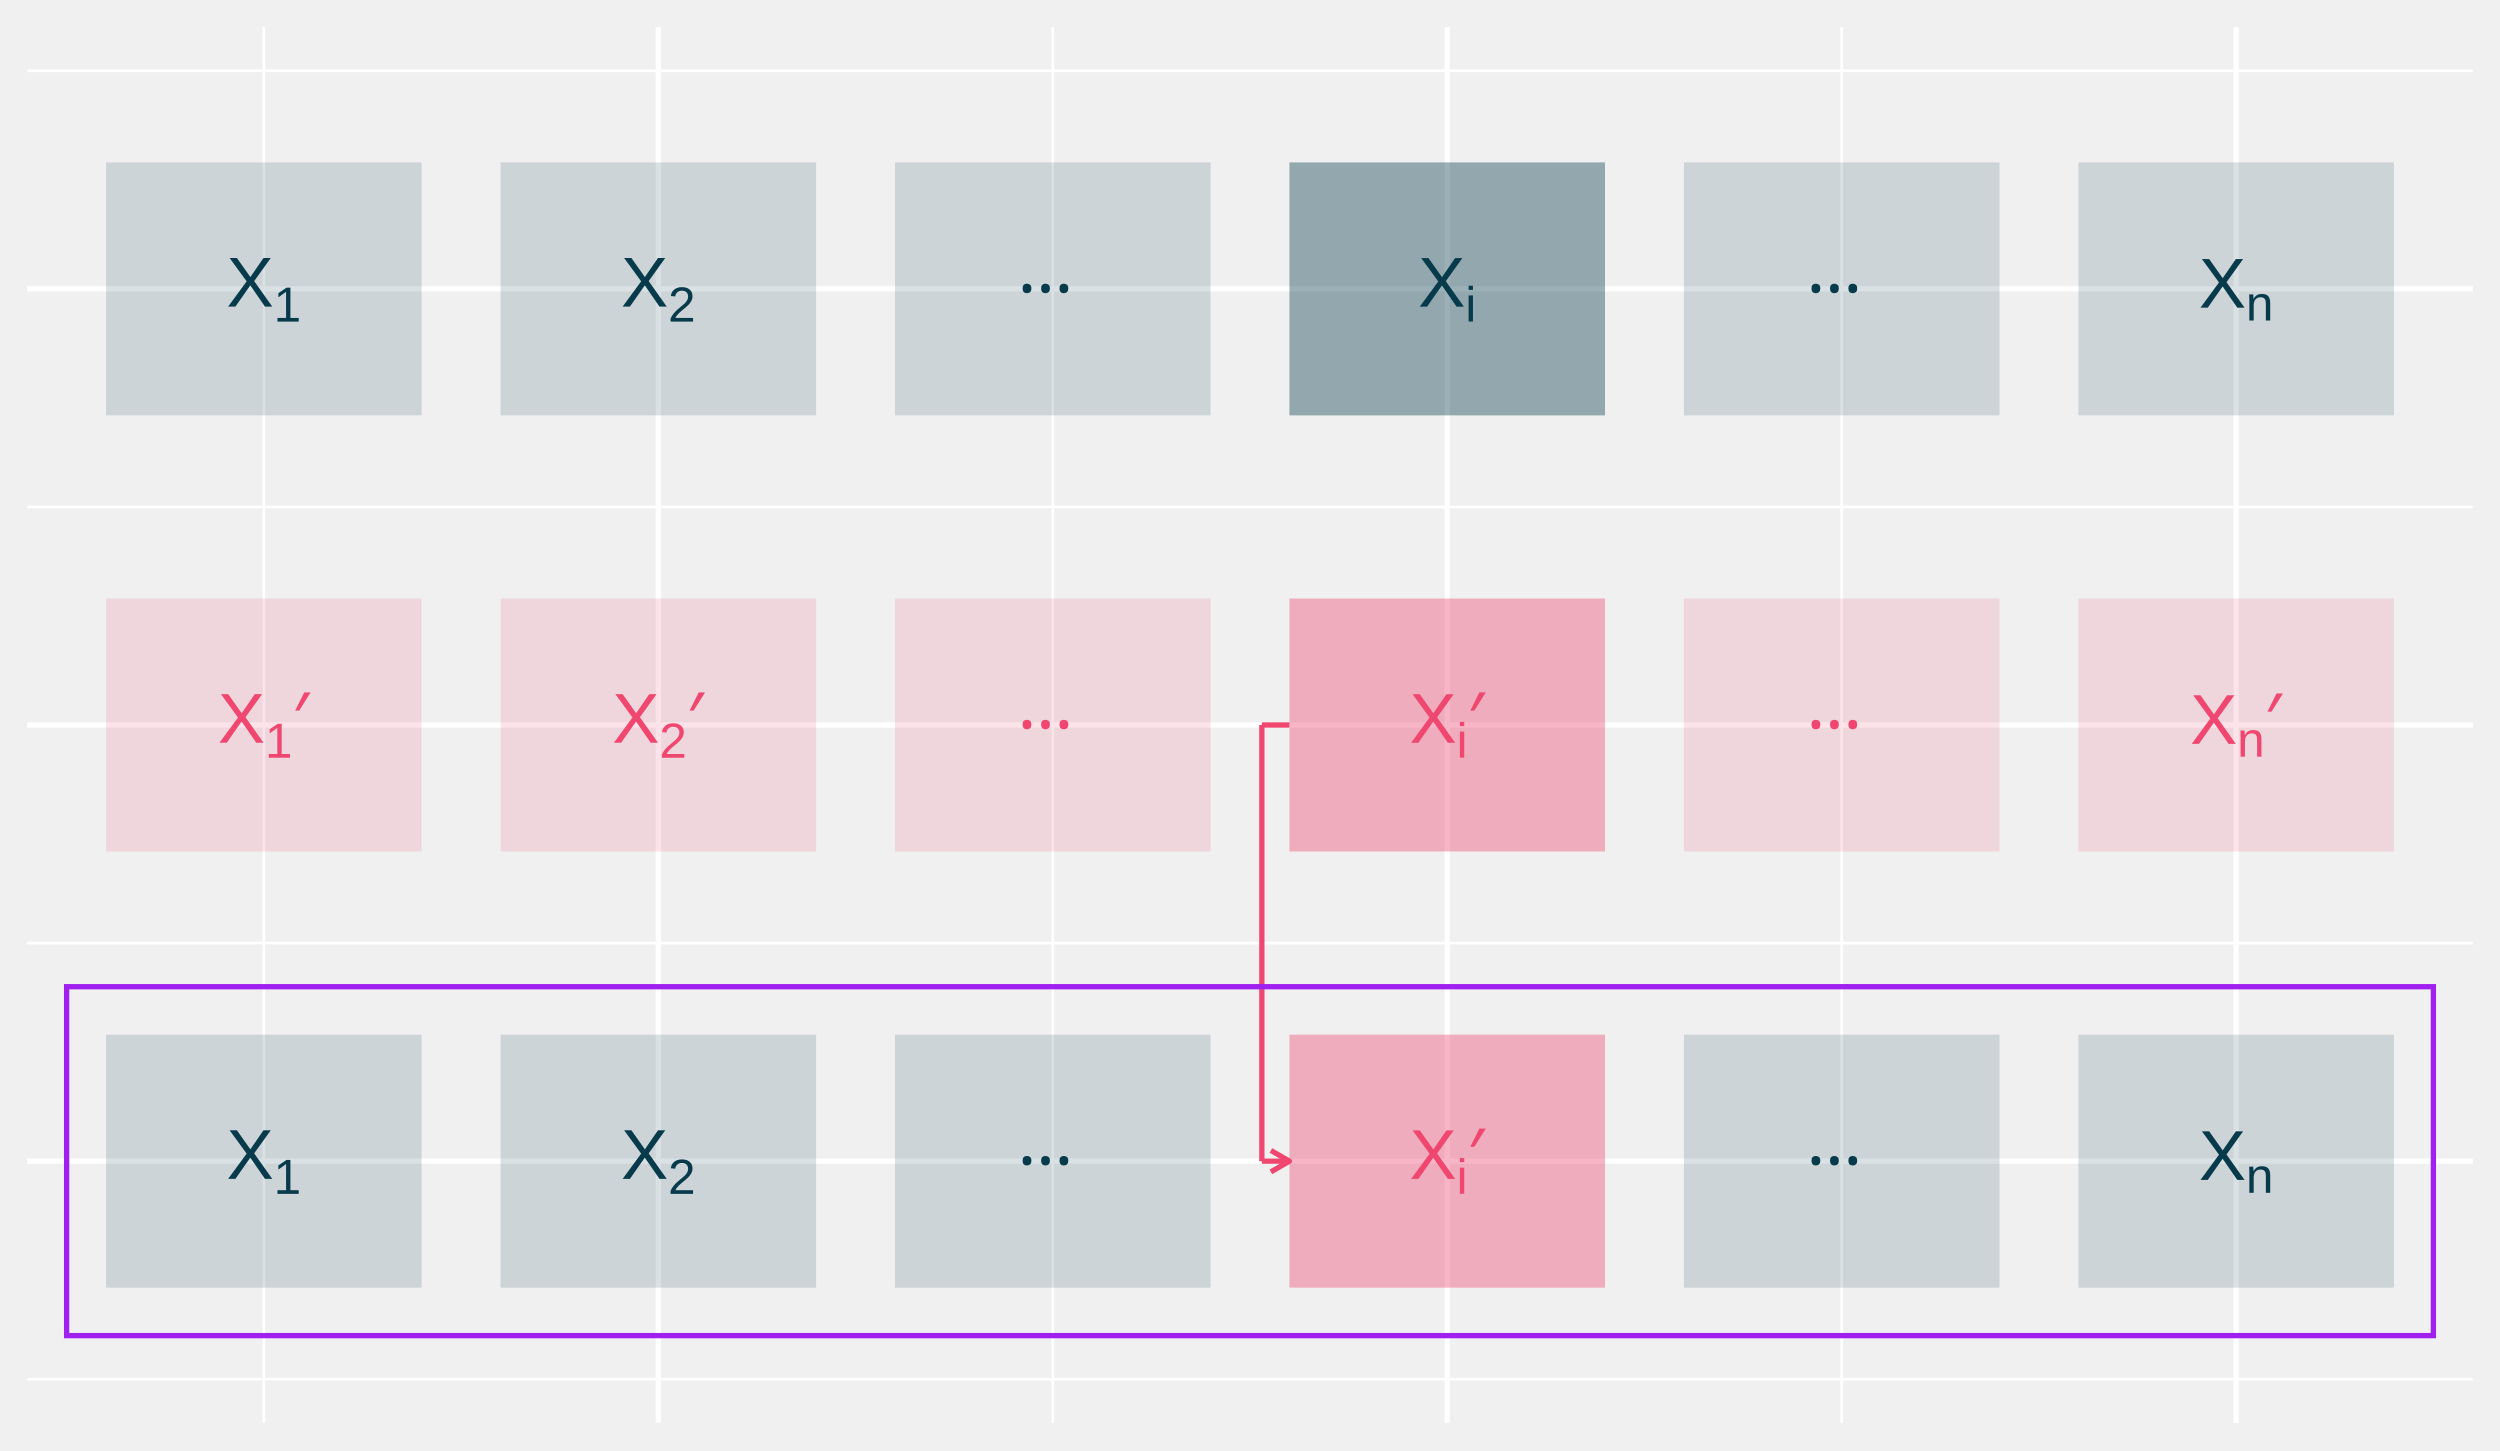
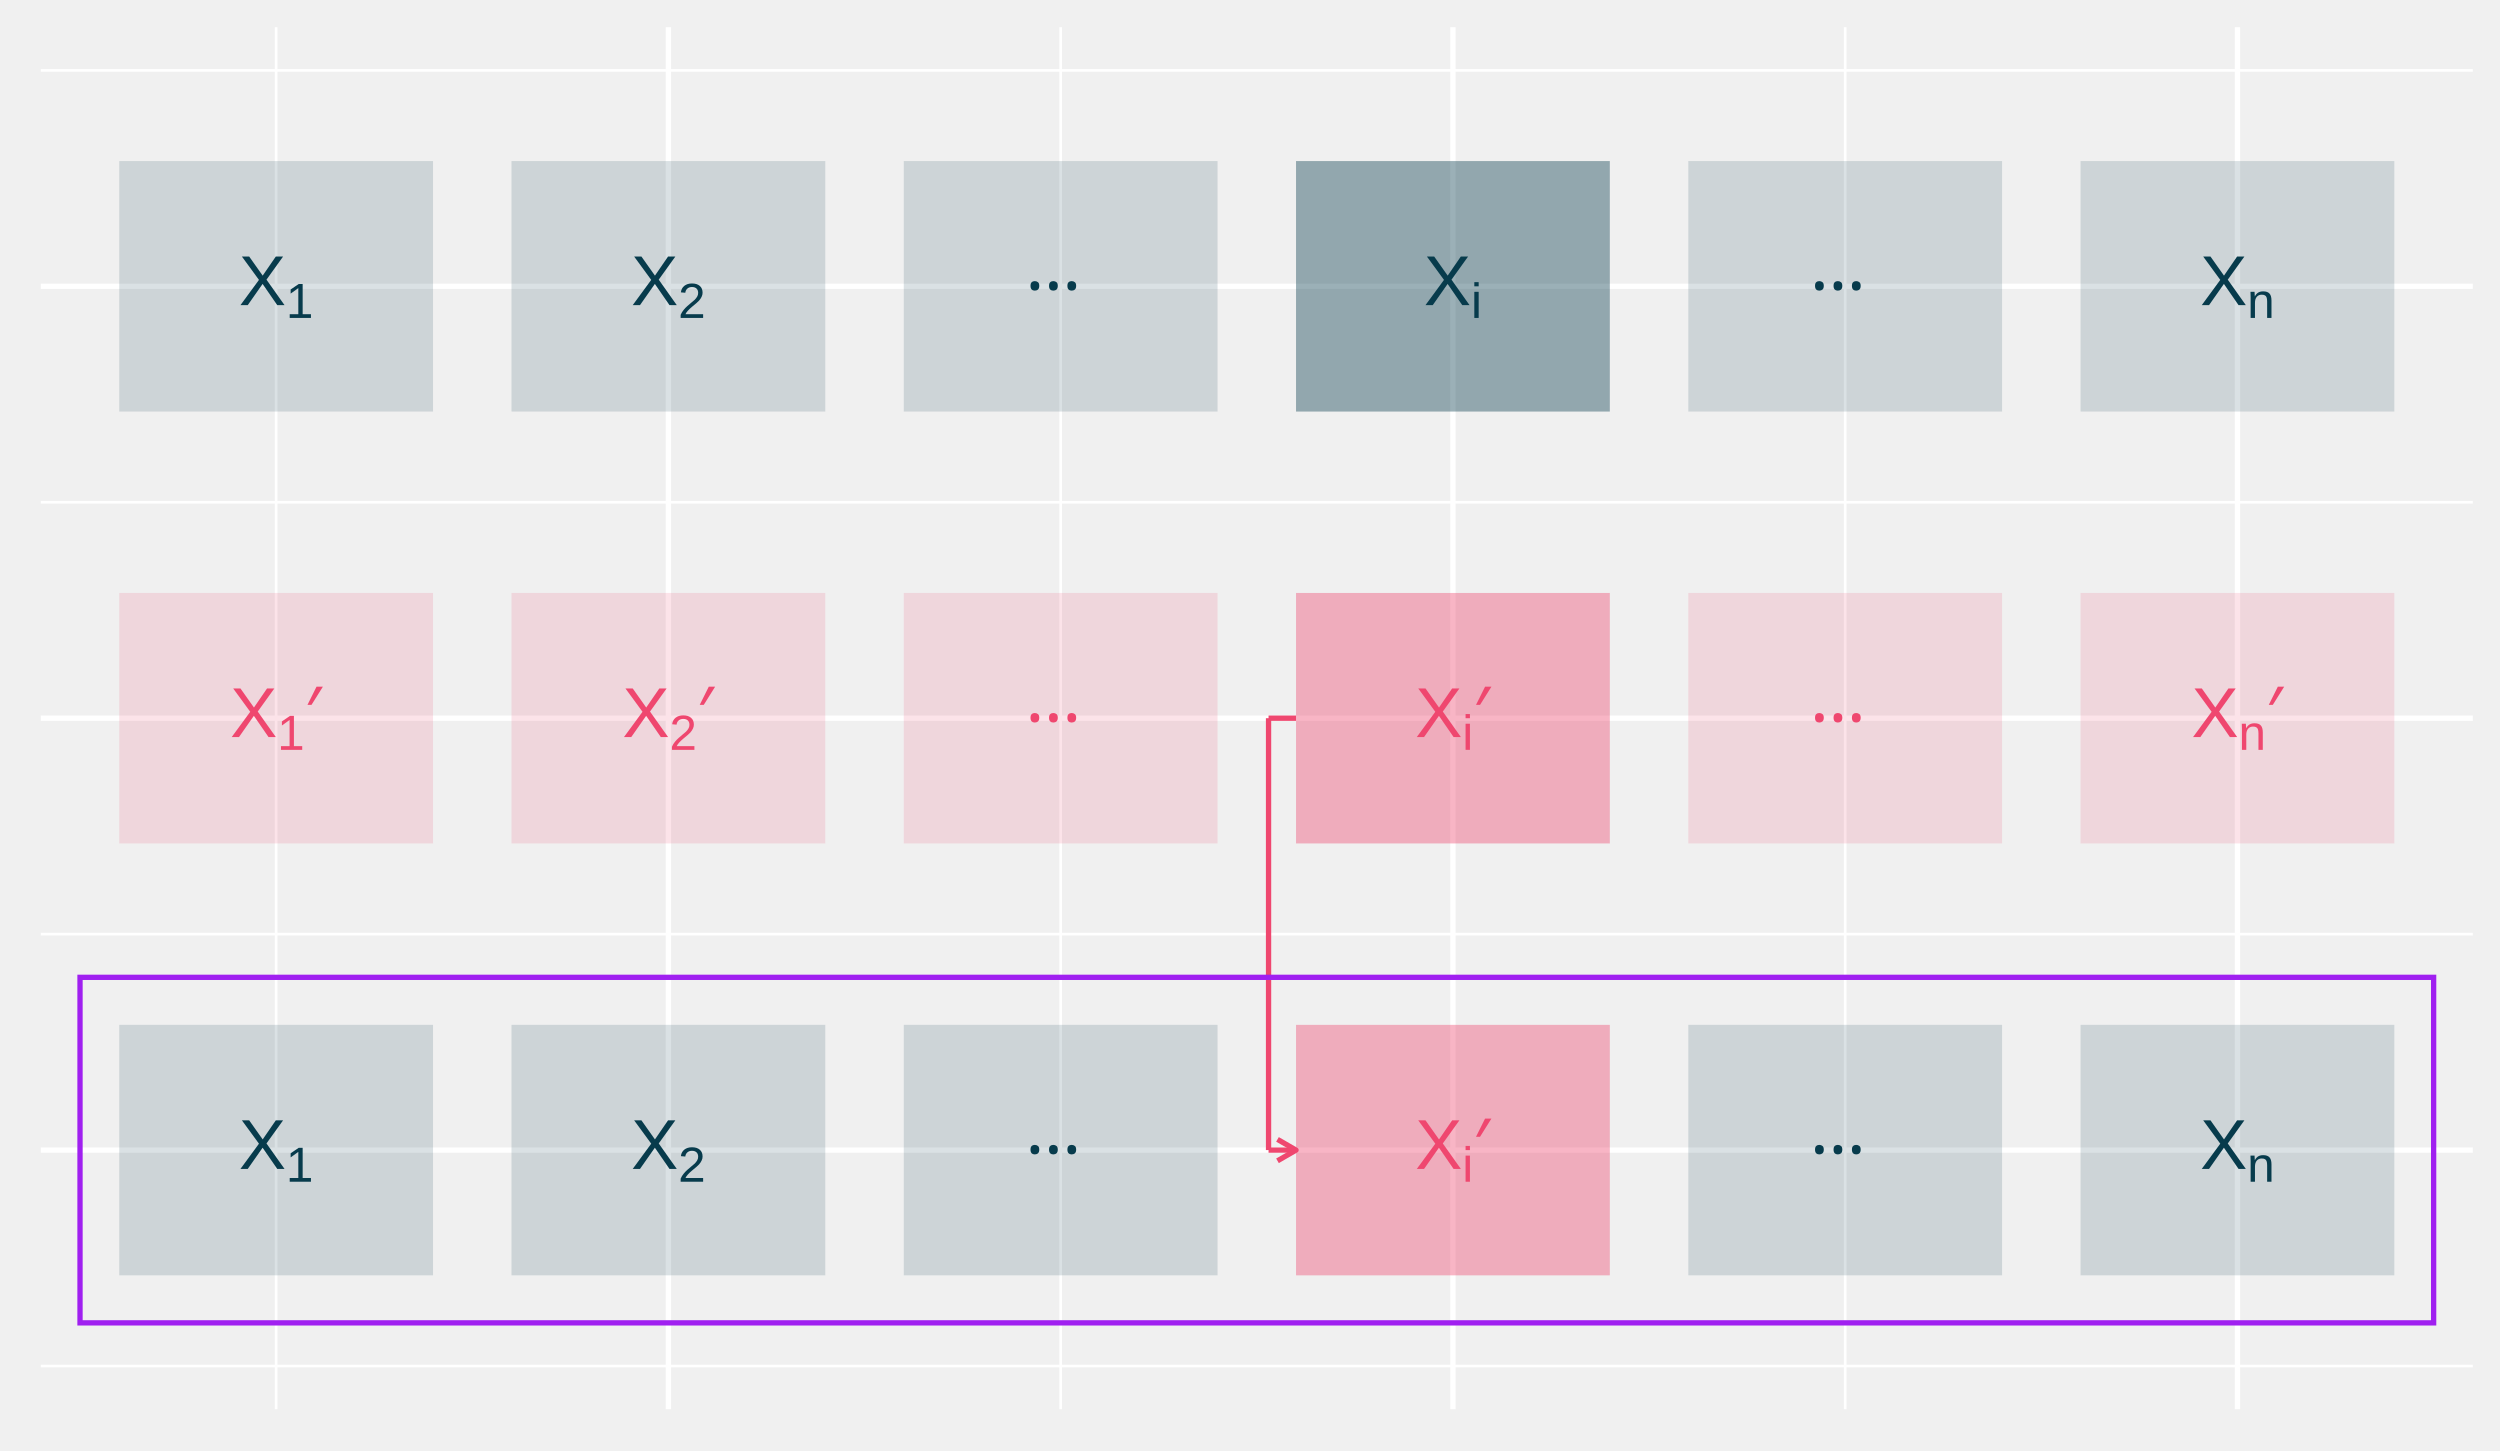
<svg xmlns="http://www.w3.org/2000/svg" width="504.00pt" height="292.32pt" viewBox="0 0 504.00 292.32">
  <g class="svglite">
    <defs>
      <style type="text/css">
    .svglite line, .svglite polyline, .svglite polygon, .svglite path, .svglite rect, .svglite circle {
      fill: none;
      stroke: #000000;
      stroke-linecap: round;
      stroke-linejoin: round;
      stroke-miterlimit: 10.00;
    }
    .svglite text {
      white-space: pre;
    }
    .svglite g.glyphgroup path {
      fill: inherit;
      stroke: none;
    }
  </style>
    </defs>
    <rect width="100%" height="100%" style="stroke: none; fill: none;" />
    <defs>
      <clipPath id="cpMC4wMHw1MDQuMDB8MC4wMHwyOTIuMzI=">
        <rect x="0.00" y="0.00" width="504.00" height="292.32" />
      </clipPath>
    </defs>
    <g clip-path="url(#cpMC4wMHw1MDQuMDB8MC4wMHwyOTIuMzI=)">
      <rect x="0.00" y="0.00" width="504.00" height="292.32" style="stroke-width: 1.07; stroke: none;" />
    </g>
    <defs>
-       <clipPath id="cpNS40OHw0OTguNTJ8NS40OHwyODYuODQ=">
-         <rect x="5.48" y="5.48" width="493.04" height="281.36" />
+       <clipPath id="cpOC4yMnw0OTguNTJ8NS40OHwyODQuMTA=">
+         <rect x="8.22" y="5.48" width="490.30" height="278.62" />
      </clipPath>
    </defs>
-     <g clip-path="url(#cpNS40OHw0OTguNTJ8NS40OHwyODYuODQ=)">
-       <rect x="5.48" y="5.48" width="493.04" height="281.36" style="stroke-width: 1.07; stroke: none;" />
-       <polyline points="5.48,278.05 498.52,278.05 " style="stroke-width: 0.53; stroke: #FFFFFF; stroke-linecap: butt;" />
-       <polyline points="5.48,190.12 498.52,190.12 " style="stroke-width: 0.53; stroke: #FFFFFF; stroke-linecap: butt;" />
-       <polyline points="5.48,102.20 498.52,102.20 " style="stroke-width: 0.53; stroke: #FFFFFF; stroke-linecap: butt;" />
-       <polyline points="5.48,14.27 498.52,14.27 " style="stroke-width: 0.53; stroke: #FFFFFF; stroke-linecap: butt;" />
-       <polyline points="53.19,286.84 53.19,5.48 " style="stroke-width: 0.53; stroke: #FFFFFF; stroke-linecap: butt;" />
-       <polyline points="212.24,286.84 212.24,5.48 " style="stroke-width: 0.53; stroke: #FFFFFF; stroke-linecap: butt;" />
-       <polyline points="371.28,286.84 371.28,5.48 " style="stroke-width: 0.53; stroke: #FFFFFF; stroke-linecap: butt;" />
-       <polyline points="5.48,234.09 498.52,234.09 " style="stroke-width: 1.07; stroke: #FFFFFF; stroke-linecap: butt;" />
-       <polyline points="5.48,146.16 498.52,146.16 " style="stroke-width: 1.07; stroke: #FFFFFF; stroke-linecap: butt;" />
-       <polyline points="5.48,58.23 498.52,58.23 " style="stroke-width: 1.07; stroke: #FFFFFF; stroke-linecap: butt;" />
-       <polyline points="132.72,286.84 132.72,5.48 " style="stroke-width: 1.07; stroke: #FFFFFF; stroke-linecap: butt;" />
-       <polyline points="291.76,286.84 291.76,5.48 " style="stroke-width: 1.07; stroke: #FFFFFF; stroke-linecap: butt;" />
-       <polyline points="450.81,286.84 450.81,5.48 " style="stroke-width: 1.07; stroke: #FFFFFF; stroke-linecap: butt;" />
-       <rect x="21.38" y="32.74" width="63.62" height="51.00" style="stroke-width: 0.43; stroke: none; stroke-linecap: butt; stroke-linejoin: miter; fill: #073B4C; fill-opacity: 0.15;" />
-       <rect x="100.91" y="32.74" width="63.62" height="51.00" style="stroke-width: 0.43; stroke: none; stroke-linecap: butt; stroke-linejoin: miter; fill: #073B4C; fill-opacity: 0.15;" />
-       <rect x="180.43" y="32.74" width="63.62" height="51.00" style="stroke-width: 0.43; stroke: none; stroke-linecap: butt; stroke-linejoin: miter; fill: #073B4C; fill-opacity: 0.15;" />
-       <rect x="259.95" y="32.74" width="63.62" height="51.00" style="stroke-width: 0.43; stroke: none; stroke-linecap: butt; stroke-linejoin: miter; fill: #073B4C; fill-opacity: 0.40;" />
-       <rect x="339.48" y="32.74" width="63.62" height="51.00" style="stroke-width: 0.43; stroke: none; stroke-linecap: butt; stroke-linejoin: miter; fill: #073B4C; fill-opacity: 0.15;" />
-       <rect x="419.00" y="32.74" width="63.62" height="51.00" style="stroke-width: 0.43; stroke: none; stroke-linecap: butt; stroke-linejoin: miter; fill: #073B4C; fill-opacity: 0.15;" />
-       <rect x="21.38" y="120.66" width="63.62" height="51.00" style="stroke-width: 0.43; stroke: none; stroke-linecap: butt; stroke-linejoin: miter; fill: #EF476F; fill-opacity: 0.15;" />
-       <rect x="100.91" y="120.66" width="63.62" height="51.00" style="stroke-width: 0.43; stroke: none; stroke-linecap: butt; stroke-linejoin: miter; fill: #EF476F; fill-opacity: 0.15;" />
-       <rect x="180.43" y="120.66" width="63.62" height="51.00" style="stroke-width: 0.43; stroke: none; stroke-linecap: butt; stroke-linejoin: miter; fill: #EF476F; fill-opacity: 0.15;" />
-       <rect x="259.95" y="120.66" width="63.62" height="51.00" style="stroke-width: 0.43; stroke: none; stroke-linecap: butt; stroke-linejoin: miter; fill: #EF476F; fill-opacity: 0.40;" />
-       <rect x="339.48" y="120.66" width="63.62" height="51.00" style="stroke-width: 0.43; stroke: none; stroke-linecap: butt; stroke-linejoin: miter; fill: #EF476F; fill-opacity: 0.15;" />
-       <rect x="419.00" y="120.66" width="63.62" height="51.00" style="stroke-width: 0.43; stroke: none; stroke-linecap: butt; stroke-linejoin: miter; fill: #EF476F; fill-opacity: 0.15;" />
-       <rect x="21.38" y="208.59" width="63.62" height="51.00" style="stroke-width: 0.43; stroke: none; stroke-linecap: butt; stroke-linejoin: miter; fill: #073B4C; fill-opacity: 0.15;" />
-       <rect x="100.91" y="208.59" width="63.62" height="51.00" style="stroke-width: 0.43; stroke: none; stroke-linecap: butt; stroke-linejoin: miter; fill: #073B4C; fill-opacity: 0.15;" />
-       <rect x="180.43" y="208.59" width="63.62" height="51.00" style="stroke-width: 0.43; stroke: none; stroke-linecap: butt; stroke-linejoin: miter; fill: #073B4C; fill-opacity: 0.15;" />
-       <rect x="259.95" y="208.59" width="63.62" height="51.00" style="stroke-width: 0.43; stroke: none; stroke-linecap: butt; stroke-linejoin: miter; fill: #EF476F; fill-opacity: 0.40;" />
-       <rect x="339.48" y="208.59" width="63.62" height="51.00" style="stroke-width: 0.43; stroke: none; stroke-linecap: butt; stroke-linejoin: miter; fill: #073B4C; fill-opacity: 0.15;" />
-       <rect x="419.00" y="208.59" width="63.62" height="51.00" style="stroke-width: 0.43; stroke: none; stroke-linecap: butt; stroke-linejoin: miter; fill: #073B4C; fill-opacity: 0.15;" />
-       <text x="45.68" y="61.81" style="font-size: 14.23px;fill: #073B4C; font-family: &quot;Arial&quot;;" textLength="9.48px" lengthAdjust="spacingAndGlyphs">X</text>
-       <text x="55.17" y="64.84" style="font-size: 9.96px;fill: #073B4C; font-family: &quot;Arial&quot;;" textLength="5.53px" lengthAdjust="spacingAndGlyphs">1</text>
-       <text x="125.21" y="61.81" style="font-size: 14.23px;fill: #073B4C; font-family: &quot;Arial&quot;;" textLength="9.48px" lengthAdjust="spacingAndGlyphs">X</text>
-       <text x="134.69" y="64.84" style="font-size: 9.96px;fill: #073B4C; font-family: &quot;Arial&quot;;" textLength="5.53px" lengthAdjust="spacingAndGlyphs">2</text>
-       <text x="205.13" y="58.91" style="font-size: 14.23px;fill: #073B4C; font-family: &quot;Symbol&quot;;" textLength="14.22px" lengthAdjust="spacingAndGlyphs">…</text>
-       <text x="285.91" y="61.83" style="font-size: 14.23px;fill: #073B4C; font-family: &quot;Arial&quot;;" textLength="9.48px" lengthAdjust="spacingAndGlyphs">X</text>
-       <text x="295.40" y="64.82" style="font-size: 9.96px;fill: #073B4C; font-family: &quot;Arial&quot;;" textLength="2.22px" lengthAdjust="spacingAndGlyphs">i</text>
-       <text x="364.17" y="58.91" style="font-size: 14.23px;fill: #073B4C; font-family: &quot;Symbol&quot;;" textLength="14.22px" lengthAdjust="spacingAndGlyphs">…</text>
-       <text x="443.30" y="62.03" style="font-size: 14.23px;fill: #073B4C; font-family: &quot;Arial&quot;;" textLength="9.48px" lengthAdjust="spacingAndGlyphs">X</text>
-       <text x="452.78" y="64.62" style="font-size: 9.96px;fill: #073B4C; font-family: &quot;Arial&quot;;" textLength="5.53px" lengthAdjust="spacingAndGlyphs">n</text>
-       <text x="43.93" y="149.74" style="font-size: 14.23px;fill: #EF476F; font-family: &quot;Arial&quot;;" textLength="9.48px" lengthAdjust="spacingAndGlyphs">X</text>
-       <text x="53.41" y="152.76" style="font-size: 9.96px;fill: #EF476F; font-family: &quot;Arial&quot;;" textLength="5.53px" lengthAdjust="spacingAndGlyphs">1</text>
-       <text x="58.95" y="149.74" style="font-size: 14.23px;fill: #EF476F; font-family: &quot;Symbol&quot;;" textLength="3.52px" lengthAdjust="spacingAndGlyphs">′</text>
-       <text x="123.45" y="149.74" style="font-size: 14.23px;fill: #EF476F; font-family: &quot;Arial&quot;;" textLength="9.48px" lengthAdjust="spacingAndGlyphs">X</text>
-       <text x="132.93" y="152.76" style="font-size: 9.96px;fill: #EF476F; font-family: &quot;Arial&quot;;" textLength="5.53px" lengthAdjust="spacingAndGlyphs">2</text>
-       <text x="138.47" y="149.74" style="font-size: 14.23px;fill: #EF476F; font-family: &quot;Symbol&quot;;" textLength="3.52px" lengthAdjust="spacingAndGlyphs">′</text>
-       <text x="205.13" y="146.83" style="font-size: 14.23px;fill: #EF476F; font-family: &quot;Symbol&quot;;" textLength="14.22px" lengthAdjust="spacingAndGlyphs">…</text>
-       <text x="284.16" y="149.75" style="font-size: 14.23px;fill: #EF476F; font-family: &quot;Arial&quot;;" textLength="9.48px" lengthAdjust="spacingAndGlyphs">X</text>
-       <text x="293.64" y="152.75" style="font-size: 9.96px;fill: #EF476F; font-family: &quot;Arial&quot;;" textLength="2.22px" lengthAdjust="spacingAndGlyphs">i</text>
-       <text x="295.85" y="149.75" style="font-size: 14.23px;fill: #EF476F; font-family: &quot;Symbol&quot;;" textLength="3.52px" lengthAdjust="spacingAndGlyphs">′</text>
-       <text x="364.17" y="146.83" style="font-size: 14.23px;fill: #EF476F; font-family: &quot;Symbol&quot;;" textLength="14.22px" lengthAdjust="spacingAndGlyphs">…</text>
-       <text x="441.54" y="149.96" style="font-size: 14.23px;fill: #EF476F; font-family: &quot;Arial&quot;;" textLength="9.48px" lengthAdjust="spacingAndGlyphs">X</text>
-       <text x="451.02" y="152.54" style="font-size: 9.96px;fill: #EF476F; font-family: &quot;Arial&quot;;" textLength="5.53px" lengthAdjust="spacingAndGlyphs">n</text>
-       <text x="456.56" y="149.96" style="font-size: 14.23px;fill: #EF476F; font-family: &quot;Symbol&quot;;" textLength="3.52px" lengthAdjust="spacingAndGlyphs">′</text>
-       <text x="45.68" y="237.66" style="font-size: 14.23px;fill: #073B4C; font-family: &quot;Arial&quot;;" textLength="9.48px" lengthAdjust="spacingAndGlyphs">X</text>
-       <text x="55.17" y="240.69" style="font-size: 9.96px;fill: #073B4C; font-family: &quot;Arial&quot;;" textLength="5.53px" lengthAdjust="spacingAndGlyphs">1</text>
-       <text x="125.21" y="237.66" style="font-size: 14.23px;fill: #073B4C; font-family: &quot;Arial&quot;;" textLength="9.48px" lengthAdjust="spacingAndGlyphs">X</text>
-       <text x="134.69" y="240.69" style="font-size: 9.96px;fill: #073B4C; font-family: &quot;Arial&quot;;" textLength="5.53px" lengthAdjust="spacingAndGlyphs">2</text>
-       <text x="205.13" y="234.76" style="font-size: 14.23px;fill: #073B4C; font-family: &quot;Symbol&quot;;" textLength="14.22px" lengthAdjust="spacingAndGlyphs">…</text>
-       <text x="284.16" y="237.68" style="font-size: 14.23px;fill: #EF476F; font-family: &quot;Arial&quot;;" textLength="9.48px" lengthAdjust="spacingAndGlyphs">X</text>
-       <text x="293.64" y="240.67" style="font-size: 9.96px;fill: #EF476F; font-family: &quot;Arial&quot;;" textLength="2.22px" lengthAdjust="spacingAndGlyphs">i</text>
-       <text x="295.85" y="237.68" style="font-size: 14.23px;fill: #EF476F; font-family: &quot;Symbol&quot;;" textLength="3.52px" lengthAdjust="spacingAndGlyphs">′</text>
-       <text x="364.17" y="234.76" style="font-size: 14.23px;fill: #073B4C; font-family: &quot;Symbol&quot;;" textLength="14.22px" lengthAdjust="spacingAndGlyphs">…</text>
-       <text x="443.30" y="237.88" style="font-size: 14.23px;fill: #073B4C; font-family: &quot;Arial&quot;;" textLength="9.48px" lengthAdjust="spacingAndGlyphs">X</text>
-       <text x="452.78" y="240.47" style="font-size: 9.96px;fill: #073B4C; font-family: &quot;Arial&quot;;" textLength="5.53px" lengthAdjust="spacingAndGlyphs">n</text>
-       <line x1="259.95" y1="146.16" x2="254.39" y2="146.16" style="stroke-width: 1.07; stroke: #EF476F; stroke-linecap: butt;" />
-       <line x1="254.39" y1="146.16" x2="254.39" y2="234.09" style="stroke-width: 1.07; stroke: #EF476F; stroke-linecap: butt;" />
-       <line x1="254.39" y1="234.09" x2="259.95" y2="234.09" style="stroke-width: 1.07; stroke: #EF476F; stroke-linecap: butt;" />
-       <polyline points="256.21,236.25 259.95,234.09 256.21,231.93 " style="stroke-width: 1.07; stroke: #EF476F; stroke-linecap: butt;" />
-       <rect x="13.43" y="198.92" width="477.14" height="70.34" style="stroke-width: 1.07; stroke: #A020F0; stroke-linecap: butt; stroke-linejoin: miter;" />
+     <g clip-path="url(#cpOC4yMnw0OTguNTJ8NS40OHwyODQuMTA=)">
+       <rect x="8.22" y="5.48" width="490.30" height="278.62" style="stroke-width: 1.07; stroke: none;" />
+       <polyline points="8.22,275.39 498.52,275.39 " style="stroke-width: 0.53; stroke: #FFFFFF; stroke-linecap: butt;" />
+       <polyline points="8.22,188.32 498.52,188.32 " style="stroke-width: 0.53; stroke: #FFFFFF; stroke-linecap: butt;" />
+       <polyline points="8.22,101.26 498.52,101.26 " style="stroke-width: 0.53; stroke: #FFFFFF; stroke-linecap: butt;" />
+       <polyline points="8.22,14.19 498.52,14.19 " style="stroke-width: 0.53; stroke: #FFFFFF; stroke-linecap: butt;" />
+       <polyline points="55.67,284.10 55.67,5.48 " style="stroke-width: 0.53; stroke: #FFFFFF; stroke-linecap: butt;" />
+       <polyline points="213.83,284.10 213.83,5.48 " style="stroke-width: 0.53; stroke: #FFFFFF; stroke-linecap: butt;" />
+       <polyline points="371.99,284.10 371.99,5.48 " style="stroke-width: 0.53; stroke: #FFFFFF; stroke-linecap: butt;" />
+       <polyline points="8.22,231.86 498.52,231.86 " style="stroke-width: 1.07; stroke: #FFFFFF; stroke-linecap: butt;" />
+       <polyline points="8.22,144.79 498.52,144.79 " style="stroke-width: 1.07; stroke: #FFFFFF; stroke-linecap: butt;" />
+       <polyline points="8.22,57.72 498.52,57.72 " style="stroke-width: 1.07; stroke: #FFFFFF; stroke-linecap: butt;" />
+       <polyline points="134.75,284.10 134.75,5.48 " style="stroke-width: 1.07; stroke: #FFFFFF; stroke-linecap: butt;" />
+       <polyline points="292.91,284.10 292.91,5.48 " style="stroke-width: 1.07; stroke: #FFFFFF; stroke-linecap: butt;" />
+       <polyline points="451.07,284.10 451.07,5.48 " style="stroke-width: 1.07; stroke: #FFFFFF; stroke-linecap: butt;" />
+       <rect x="24.04" y="32.47" width="63.26" height="50.50" style="stroke-width: 0.21; stroke: none; stroke-linecap: butt; stroke-linejoin: miter; fill: #073B4C; fill-opacity: 0.15;" />
+       <rect x="103.12" y="32.47" width="63.26" height="50.50" style="stroke-width: 0.21; stroke: none; stroke-linecap: butt; stroke-linejoin: miter; fill: #073B4C; fill-opacity: 0.15;" />
+       <rect x="182.20" y="32.47" width="63.26" height="50.50" style="stroke-width: 0.21; stroke: none; stroke-linecap: butt; stroke-linejoin: miter; fill: #073B4C; fill-opacity: 0.15;" />
+       <rect x="261.28" y="32.47" width="63.26" height="50.50" style="stroke-width: 0.21; stroke: none; stroke-linecap: butt; stroke-linejoin: miter; fill: #073B4C; fill-opacity: 0.40;" />
+       <rect x="340.36" y="32.47" width="63.26" height="50.50" style="stroke-width: 0.21; stroke: none; stroke-linecap: butt; stroke-linejoin: miter; fill: #073B4C; fill-opacity: 0.15;" />
+       <rect x="419.44" y="32.47" width="63.26" height="50.50" style="stroke-width: 0.21; stroke: none; stroke-linecap: butt; stroke-linejoin: miter; fill: #073B4C; fill-opacity: 0.15;" />
+       <rect x="24.04" y="119.54" width="63.26" height="50.50" style="stroke-width: 0.21; stroke: none; stroke-linecap: butt; stroke-linejoin: miter; fill: #EF476F; fill-opacity: 0.15;" />
+       <rect x="103.12" y="119.54" width="63.26" height="50.50" style="stroke-width: 0.21; stroke: none; stroke-linecap: butt; stroke-linejoin: miter; fill: #EF476F; fill-opacity: 0.15;" />
+       <rect x="182.20" y="119.54" width="63.26" height="50.50" style="stroke-width: 0.21; stroke: none; stroke-linecap: butt; stroke-linejoin: miter; fill: #EF476F; fill-opacity: 0.15;" />
+       <rect x="261.28" y="119.54" width="63.26" height="50.50" style="stroke-width: 0.21; stroke: none; stroke-linecap: butt; stroke-linejoin: miter; fill: #EF476F; fill-opacity: 0.40;" />
+       <rect x="340.36" y="119.54" width="63.26" height="50.50" style="stroke-width: 0.21; stroke: none; stroke-linecap: butt; stroke-linejoin: miter; fill: #EF476F; fill-opacity: 0.15;" />
+       <rect x="419.44" y="119.54" width="63.26" height="50.50" style="stroke-width: 0.21; stroke: none; stroke-linecap: butt; stroke-linejoin: miter; fill: #EF476F; fill-opacity: 0.15;" />
+       <rect x="24.04" y="206.61" width="63.26" height="50.50" style="stroke-width: 0.21; stroke: none; stroke-linecap: butt; stroke-linejoin: miter; fill: #073B4C; fill-opacity: 0.15;" />
+       <rect x="103.12" y="206.61" width="63.26" height="50.50" style="stroke-width: 0.21; stroke: none; stroke-linecap: butt; stroke-linejoin: miter; fill: #073B4C; fill-opacity: 0.15;" />
+       <rect x="182.20" y="206.61" width="63.26" height="50.50" style="stroke-width: 0.21; stroke: none; stroke-linecap: butt; stroke-linejoin: miter; fill: #073B4C; fill-opacity: 0.15;" />
+       <rect x="261.28" y="206.61" width="63.26" height="50.50" style="stroke-width: 0.21; stroke: none; stroke-linecap: butt; stroke-linejoin: miter; fill: #EF476F; fill-opacity: 0.40;" />
+       <rect x="340.36" y="206.61" width="63.26" height="50.50" style="stroke-width: 0.21; stroke: none; stroke-linecap: butt; stroke-linejoin: miter; fill: #073B4C; fill-opacity: 0.15;" />
+       <rect x="419.44" y="206.61" width="63.26" height="50.50" style="stroke-width: 0.21; stroke: none; stroke-linecap: butt; stroke-linejoin: miter; fill: #073B4C; fill-opacity: 0.15;" />
+       <text x="48.16" y="61.52" style="font-size: 14.23px;fill: #073B4C; font-family: &quot;Arial&quot;;" textLength="9.48px" lengthAdjust="spacingAndGlyphs">X</text>
+       <text x="57.64" y="64.10" style="font-size: 9.96px;fill: #073B4C; font-family: &quot;Arial&quot;;" textLength="5.53px" lengthAdjust="spacingAndGlyphs">1</text>
+       <text x="127.24" y="61.52" style="font-size: 14.23px;fill: #073B4C; font-family: &quot;Arial&quot;;" textLength="9.48px" lengthAdjust="spacingAndGlyphs">X</text>
+       <text x="136.72" y="64.10" style="font-size: 9.96px;fill: #073B4C; font-family: &quot;Arial&quot;;" textLength="5.53px" lengthAdjust="spacingAndGlyphs">2</text>
+       <text x="206.72" y="58.39" style="font-size: 14.23px;fill: #073B4C; font-family: &quot;Symbol&quot;;" textLength="14.22px" lengthAdjust="spacingAndGlyphs">…</text>
+       <text x="287.06" y="61.52" style="font-size: 14.23px;fill: #073B4C; font-family: &quot;Arial&quot;;" textLength="9.48px" lengthAdjust="spacingAndGlyphs">X</text>
+       <text x="296.55" y="64.10" style="font-size: 9.96px;fill: #073B4C; font-family: &quot;Arial&quot;;" textLength="2.22px" lengthAdjust="spacingAndGlyphs">i</text>
+       <text x="364.88" y="58.39" style="font-size: 14.23px;fill: #073B4C; font-family: &quot;Symbol&quot;;" textLength="14.22px" lengthAdjust="spacingAndGlyphs">…</text>
+       <text x="443.56" y="61.52" style="font-size: 14.23px;fill: #073B4C; font-family: &quot;Arial&quot;;" textLength="9.48px" lengthAdjust="spacingAndGlyphs">X</text>
+       <text x="453.04" y="64.10" style="font-size: 9.96px;fill: #073B4C; font-family: &quot;Arial&quot;;" textLength="5.53px" lengthAdjust="spacingAndGlyphs">n</text>
+       <text x="46.40" y="148.59" style="font-size: 14.23px;fill: #EF476F; font-family: &quot;Arial&quot;;" textLength="9.48px" lengthAdjust="spacingAndGlyphs">X</text>
+       <text x="55.88" y="151.17" style="font-size: 9.96px;fill: #EF476F; font-family: &quot;Arial&quot;;" textLength="5.53px" lengthAdjust="spacingAndGlyphs">1</text>
+       <text x="61.42" y="148.59" style="font-size: 14.23px;fill: #EF476F; font-family: &quot;Symbol&quot;;" textLength="3.52px" lengthAdjust="spacingAndGlyphs">′</text>
+       <text x="125.48" y="148.59" style="font-size: 14.23px;fill: #EF476F; font-family: &quot;Arial&quot;;" textLength="9.48px" lengthAdjust="spacingAndGlyphs">X</text>
+       <text x="134.96" y="151.17" style="font-size: 9.96px;fill: #EF476F; font-family: &quot;Arial&quot;;" textLength="5.53px" lengthAdjust="spacingAndGlyphs">2</text>
+       <text x="140.50" y="148.59" style="font-size: 14.23px;fill: #EF476F; font-family: &quot;Symbol&quot;;" textLength="3.52px" lengthAdjust="spacingAndGlyphs">′</text>
+       <text x="206.72" y="145.46" style="font-size: 14.23px;fill: #EF476F; font-family: &quot;Symbol&quot;;" textLength="14.22px" lengthAdjust="spacingAndGlyphs">…</text>
+       <text x="285.31" y="148.59" style="font-size: 14.23px;fill: #EF476F; font-family: &quot;Arial&quot;;" textLength="9.48px" lengthAdjust="spacingAndGlyphs">X</text>
+       <text x="294.79" y="151.17" style="font-size: 9.96px;fill: #EF476F; font-family: &quot;Arial&quot;;" textLength="2.22px" lengthAdjust="spacingAndGlyphs">i</text>
+       <text x="297.00" y="148.59" style="font-size: 14.23px;fill: #EF476F; font-family: &quot;Symbol&quot;;" textLength="3.52px" lengthAdjust="spacingAndGlyphs">′</text>
+       <text x="364.88" y="145.46" style="font-size: 14.23px;fill: #EF476F; font-family: &quot;Symbol&quot;;" textLength="14.22px" lengthAdjust="spacingAndGlyphs">…</text>
+       <text x="441.81" y="148.59" style="font-size: 14.23px;fill: #EF476F; font-family: &quot;Arial&quot;;" textLength="9.48px" lengthAdjust="spacingAndGlyphs">X</text>
+       <text x="451.29" y="151.17" style="font-size: 9.96px;fill: #EF476F; font-family: &quot;Arial&quot;;" textLength="5.53px" lengthAdjust="spacingAndGlyphs">n</text>
+       <text x="456.82" y="148.59" style="font-size: 14.23px;fill: #EF476F; font-family: &quot;Symbol&quot;;" textLength="3.52px" lengthAdjust="spacingAndGlyphs">′</text>
+       <text x="48.16" y="235.66" style="font-size: 14.23px;fill: #073B4C; font-family: &quot;Arial&quot;;" textLength="9.48px" lengthAdjust="spacingAndGlyphs">X</text>
+       <text x="57.64" y="238.24" style="font-size: 9.96px;fill: #073B4C; font-family: &quot;Arial&quot;;" textLength="5.53px" lengthAdjust="spacingAndGlyphs">1</text>
+       <text x="127.24" y="235.66" style="font-size: 14.23px;fill: #073B4C; font-family: &quot;Arial&quot;;" textLength="9.48px" lengthAdjust="spacingAndGlyphs">X</text>
+       <text x="136.72" y="238.24" style="font-size: 9.96px;fill: #073B4C; font-family: &quot;Arial&quot;;" textLength="5.53px" lengthAdjust="spacingAndGlyphs">2</text>
+       <text x="206.72" y="232.53" style="font-size: 14.23px;fill: #073B4C; font-family: &quot;Symbol&quot;;" textLength="14.22px" lengthAdjust="spacingAndGlyphs">…</text>
+       <text x="285.31" y="235.66" style="font-size: 14.23px;fill: #EF476F; font-family: &quot;Arial&quot;;" textLength="9.48px" lengthAdjust="spacingAndGlyphs">X</text>
+       <text x="294.79" y="238.24" style="font-size: 9.96px;fill: #EF476F; font-family: &quot;Arial&quot;;" textLength="2.22px" lengthAdjust="spacingAndGlyphs">i</text>
+       <text x="297.00" y="235.66" style="font-size: 14.23px;fill: #EF476F; font-family: &quot;Symbol&quot;;" textLength="3.52px" lengthAdjust="spacingAndGlyphs">′</text>
+       <text x="364.88" y="232.53" style="font-size: 14.23px;fill: #073B4C; font-family: &quot;Symbol&quot;;" textLength="14.22px" lengthAdjust="spacingAndGlyphs">…</text>
+       <text x="443.56" y="235.66" style="font-size: 14.23px;fill: #073B4C; font-family: &quot;Arial&quot;;" textLength="9.48px" lengthAdjust="spacingAndGlyphs">X</text>
+       <text x="453.04" y="238.24" style="font-size: 9.96px;fill: #073B4C; font-family: &quot;Arial&quot;;" textLength="5.53px" lengthAdjust="spacingAndGlyphs">n</text>
+       <line x1="261.28" y1="144.79" x2="255.74" y2="144.79" style="stroke-width: 1.07; stroke: #EF476F; stroke-linecap: butt;" />
+       <line x1="255.74" y1="144.79" x2="255.74" y2="231.86" style="stroke-width: 1.07; stroke: #EF476F; stroke-linecap: butt;" />
+       <line x1="255.74" y1="231.86" x2="261.28" y2="231.86" style="stroke-width: 1.07; stroke: #EF476F; stroke-linecap: butt;" />
+       <polyline points="257.54,234.02 261.28,231.86 257.54,229.70 " style="stroke-width: 1.07; stroke: #EF476F; stroke-linecap: butt;" />
+       <rect x="16.13" y="197.03" width="474.49" height="69.66" style="stroke-width: 1.07; stroke: #A020F0; stroke-linecap: butt; stroke-linejoin: miter;" />
    </g>
    <g clip-path="url(#cpMC4wMHw1MDQuMDB8MC4wMHwyOTIuMzI=)">
</g>
  </g>
</svg>
